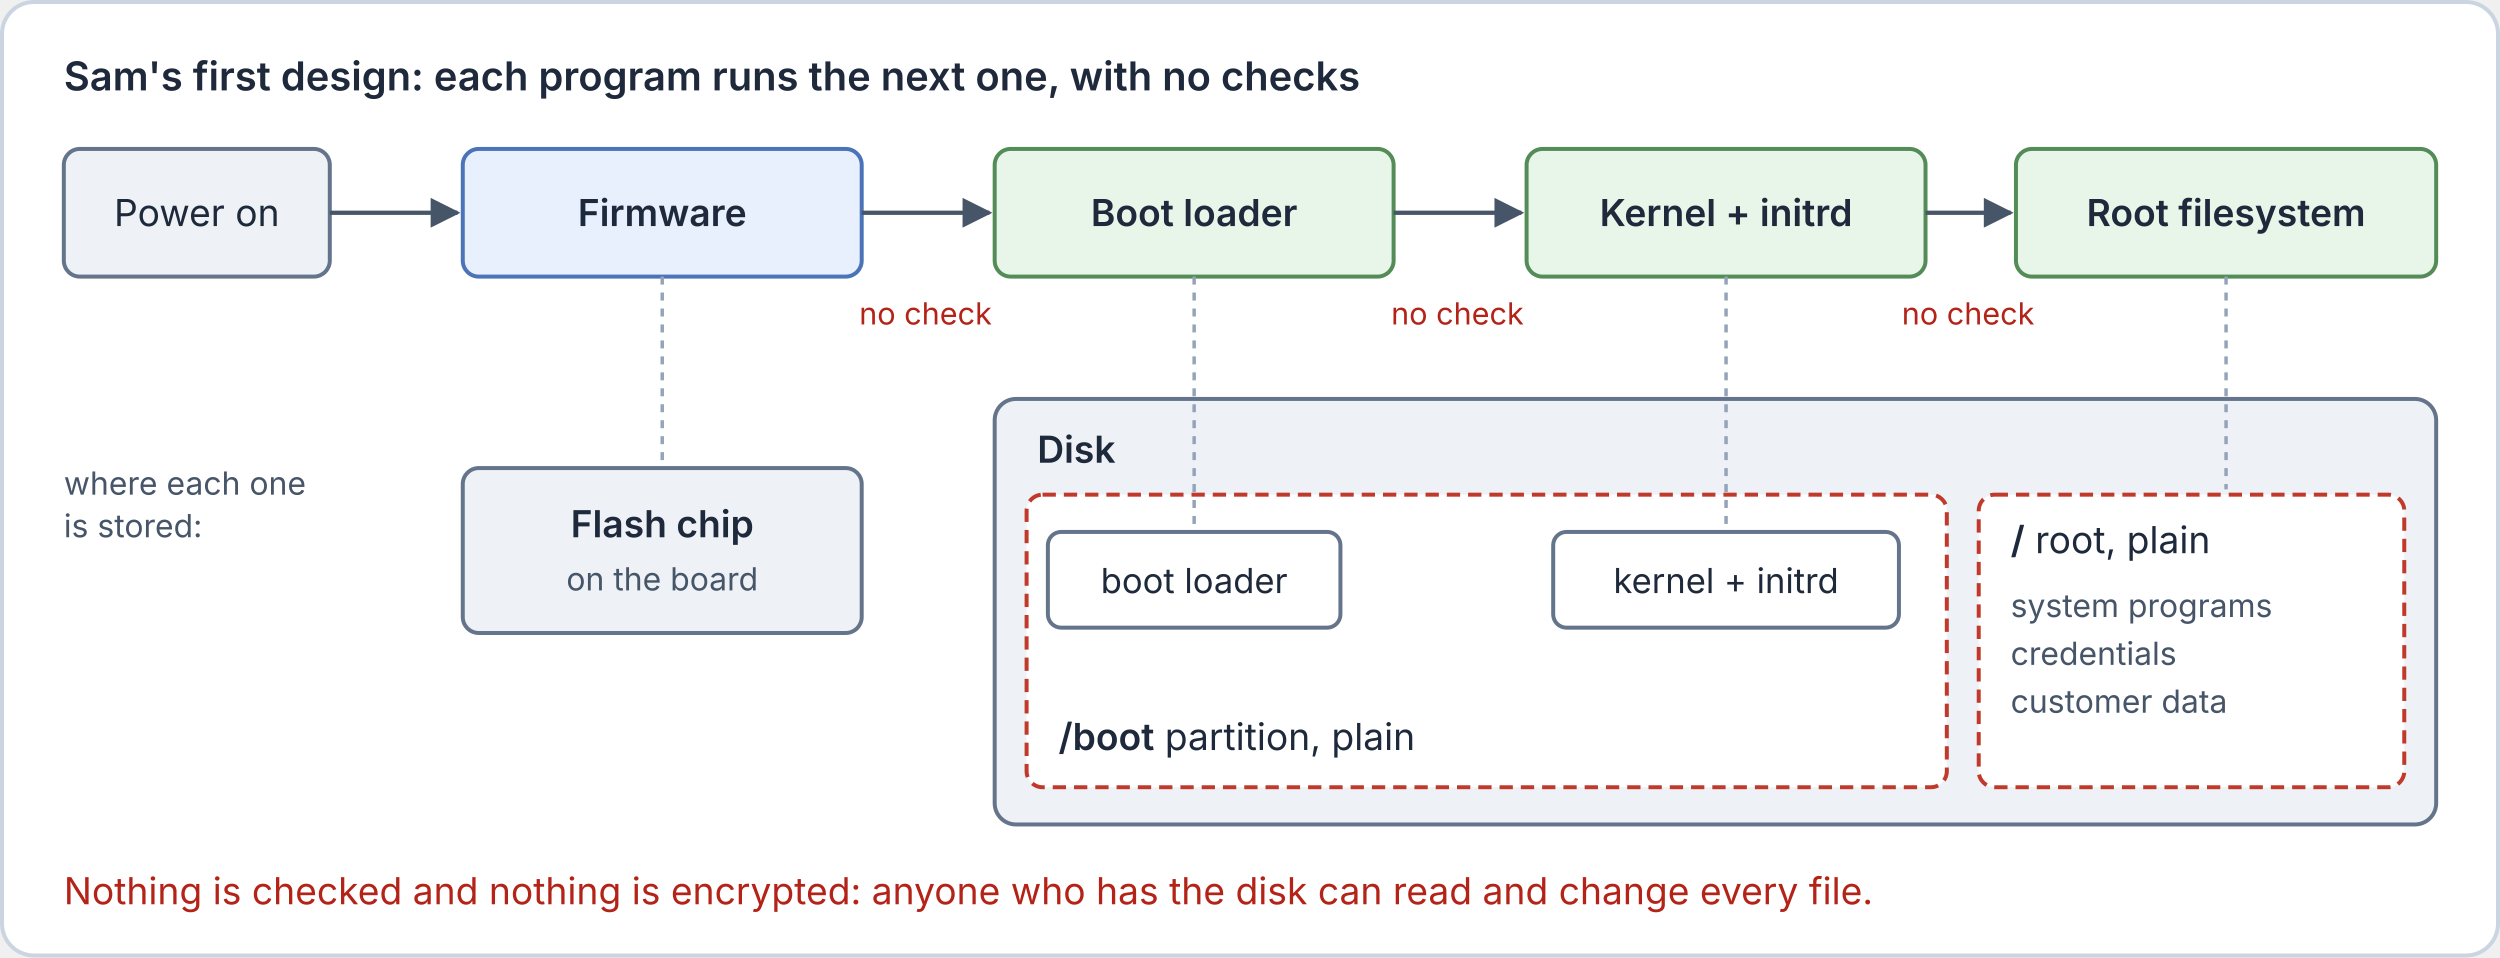
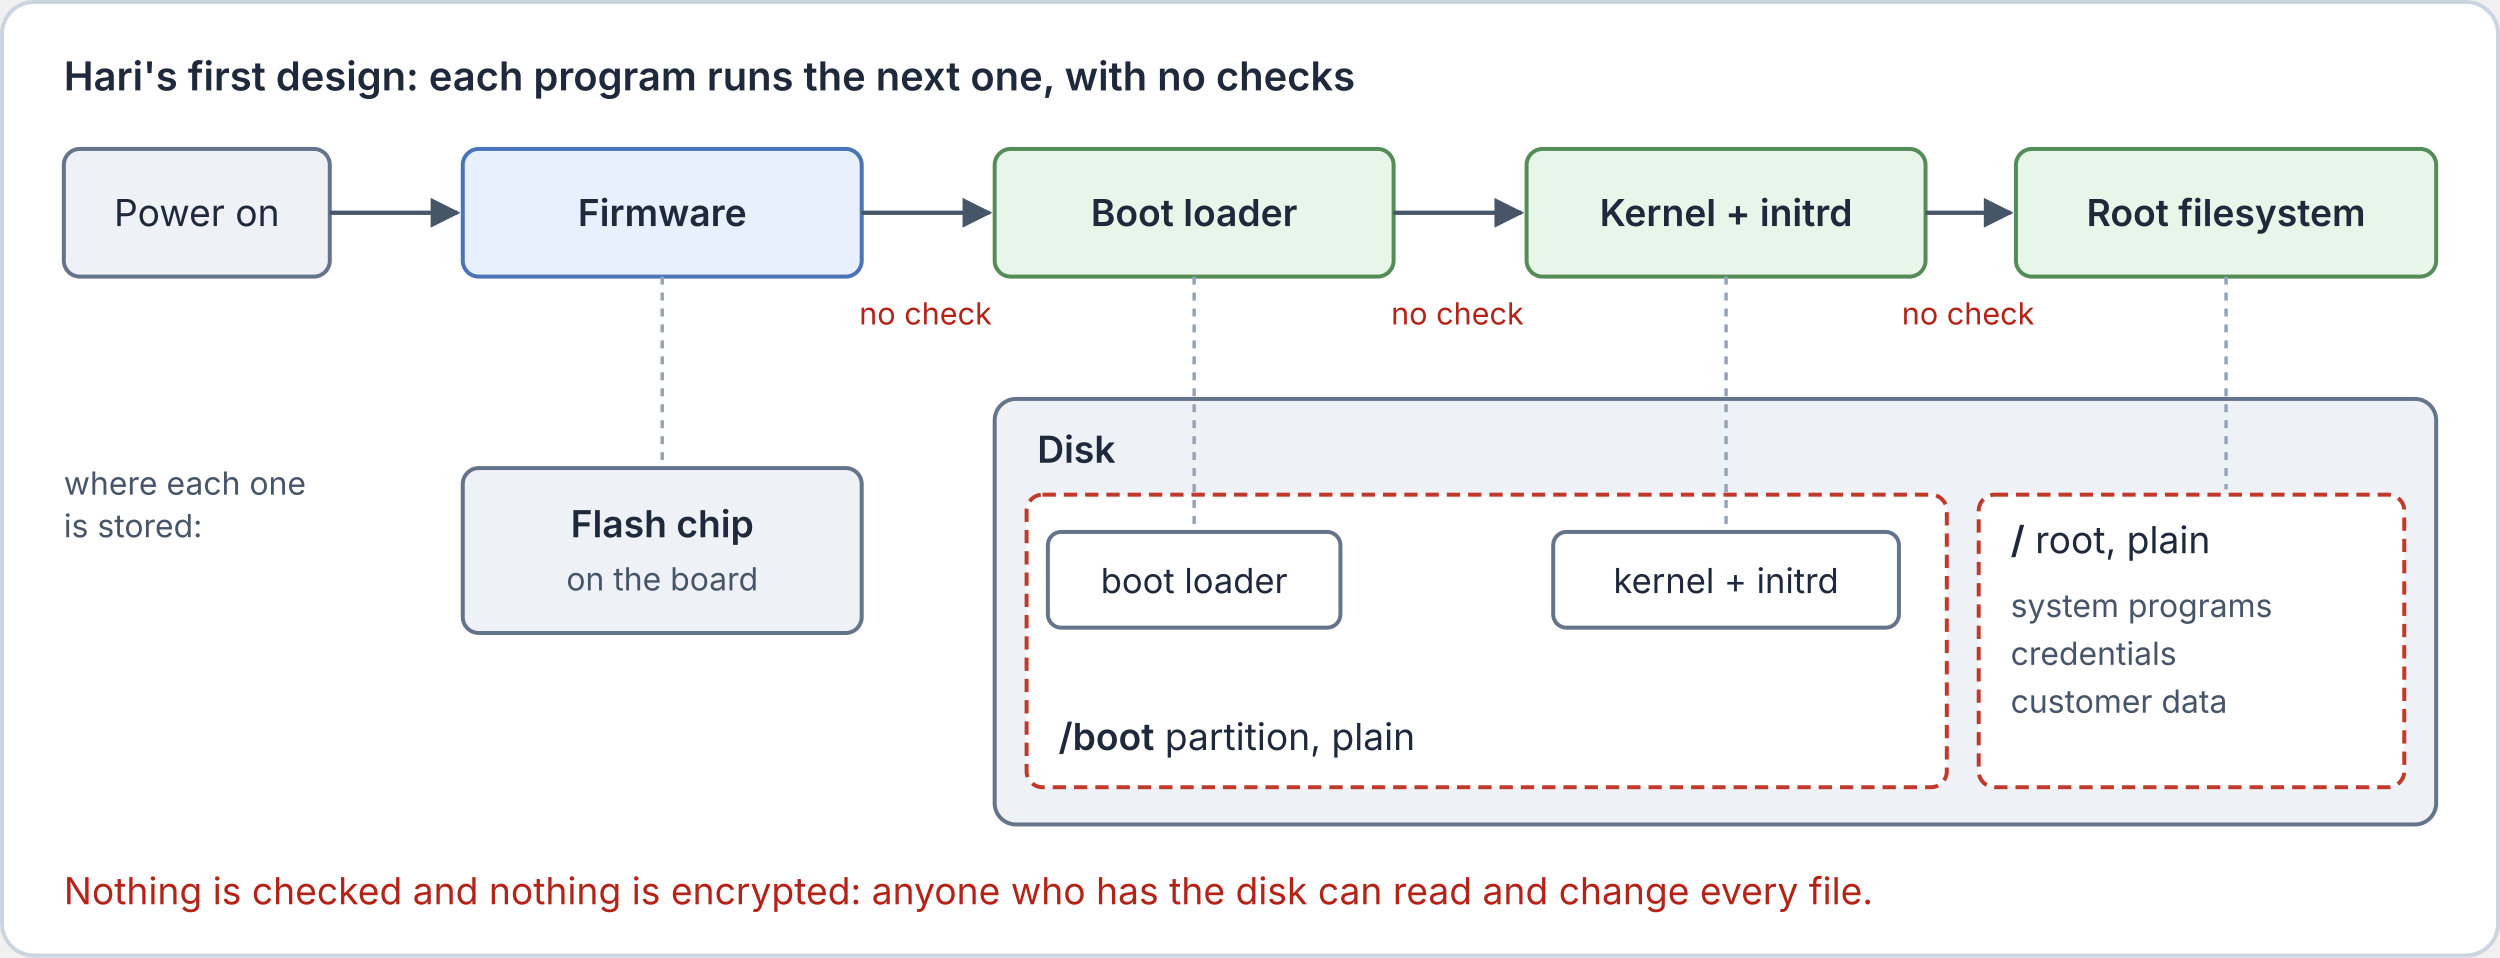
<svg xmlns="http://www.w3.org/2000/svg" viewBox="0 0 940 360" width="940" height="360">
  <style>
    text { font-family: Inter, "Segoe UI", Helvetica, Arial, sans-serif; font-size: 14px; fill: #1e293b; }
    .t { font-weight: 600; }
    .h { font-weight: 600; font-size: 15px; }
    .s { font-size: 12px; fill: #475569; }
    .c { text-anchor: middle; }
    .red { fill: #b42318; }
    rect { stroke-width: 1.5; }
    .bg { fill: #ffffff; stroke: #cbd5e1; }
    .hw { fill: #eef2f6; stroke: #64748b; }
    .fw { fill: #e8f0fe; stroke: #4a73b8; }
    .os { fill: #e8f5e9; stroke: #548c58; }
    .w { fill: #ffffff; stroke: #64748b; }
    .plainp { fill: #ffffff; stroke: #c0392b; stroke-dasharray: 5 3; }
    .ar { stroke: #475569; stroke-width: 1.6; fill: none; marker-end: url(#a); }
    .link { stroke: #94a3b8; stroke-width: 1.3; fill: none; stroke-dasharray: 3 3; }
    .nc { font-size: 11.5px; fill: #b42318; text-anchor: middle; }
  </style>
  <defs>
    <marker id="a" viewBox="0 0 10 10" refX="9" refY="5" markerWidth="7" markerHeight="7" orient="auto">
      <path d="M0,0 L10,5 L0,10 z" fill="#475569" />
    </marker>
  </defs>
  <rect class="bg" x="0.75" y="0.75" width="938.5" height="358.5" rx="12" />
-   <text class="h" x="24" y="34">Sam's first design: each program runs the next one, with no checks</text>
+   <text class="h" x="24" y="34">Hari's first design: each program runs the next one, with no checks</text>
  <rect class="hw" x="24" y="56" width="100" height="48" rx="6" />
  <text class="c" x="74" y="85">Power on</text>
  <path class="ar" d="M124,80 H172" />
  <rect class="fw" x="174" y="56" width="150" height="48" rx="6" />
  <text class="c t" x="249" y="85">Firmware</text>
  <path class="ar" d="M324,80 H372" />
  <text class="nc" x="348" y="122">no check</text>
  <rect class="os" x="374" y="56" width="150" height="48" rx="6" />
  <text class="c t" x="449" y="85">Boot loader</text>
  <path class="ar" d="M524,80 H572" />
  <text class="nc" x="548" y="122">no check</text>
  <rect class="os" x="574" y="56" width="150" height="48" rx="6" />
  <text class="c t" x="649" y="85">Kernel + initrd</text>
  <path class="ar" d="M724,80 H756" />
  <text class="nc" x="740" y="122">no check</text>
  <rect class="os" x="758" y="56" width="158" height="48" rx="6" />
  <text class="c t" x="837" y="85">Root filesystem</text>
  <text class="s" x="24" y="186">where each one</text>
  <text class="s" x="24" y="202">is stored:</text>
  <rect class="hw" x="174" y="176" width="150" height="62" rx="6" />
  <text class="c t" x="249" y="202">Flash chip</text>
  <text class="c s" x="249" y="222">on the board</text>
  <path class="link" d="M249,104 V174" />
  <rect class="hw" x="374" y="150" width="542" height="160" rx="8" />
  <text class="t" x="390" y="174">Disk</text>
  <rect class="plainp" x="386" y="186" width="346" height="110" rx="6" />
  <text x="398" y="282">
    <tspan class="t">/boot</tspan> partition, plain</text>
  <rect class="w" x="394" y="200" width="110" height="36" rx="5" />
  <text class="c" x="449" y="223" style="font-size:13px">boot loader</text>
  <rect class="w" x="584" y="200" width="130" height="36" rx="5" />
  <text class="c" x="649" y="223" style="font-size:13px">kernel + initrd</text>
  <rect class="plainp" x="744" y="186" width="160" height="110" rx="6" />
  <text x="756" y="208">
    <tspan class="t">/</tspan> root, plain</text>
  <text class="s" x="756" y="232">system programs</text>
  <text class="s" x="756" y="250">credentials</text>
  <text class="s" x="756" y="268">customer data</text>
  <path class="link" d="M449,104 V198" />
  <path class="link" d="M649,104 V198" />
  <path class="link" d="M837,104 V184" />
  <text class="red" x="24" y="340">Nothing is checked and nothing is encrypted: anyone who has the disk can read and change every file.</text>
</svg>
